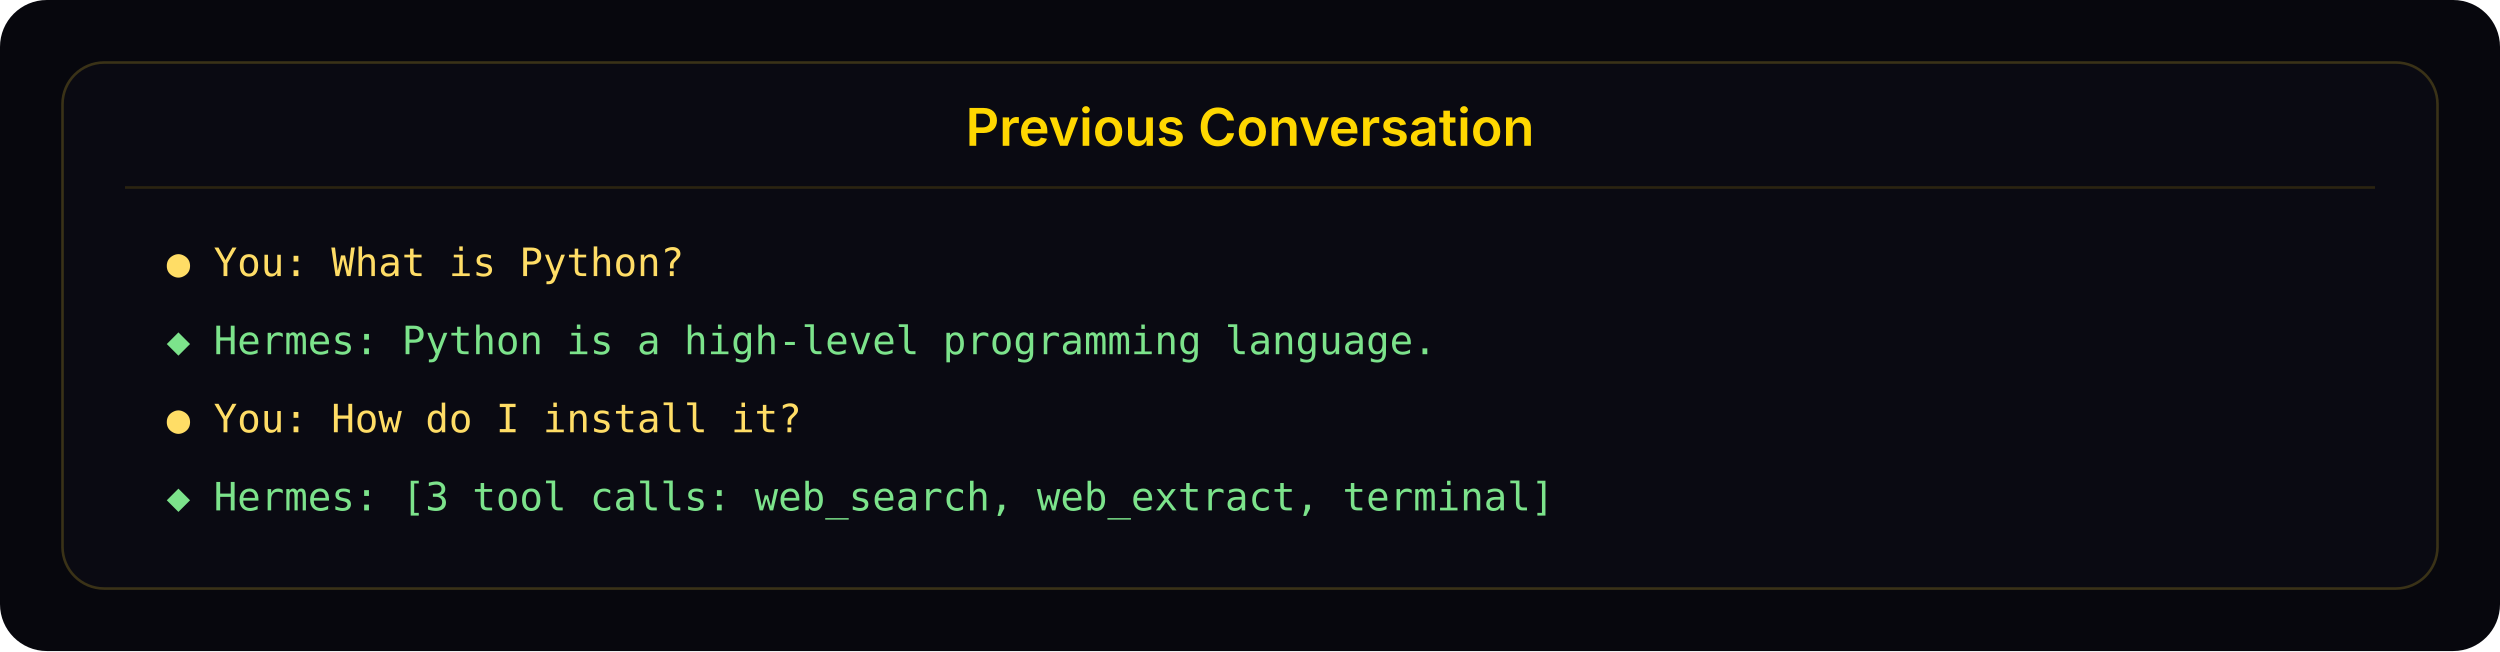
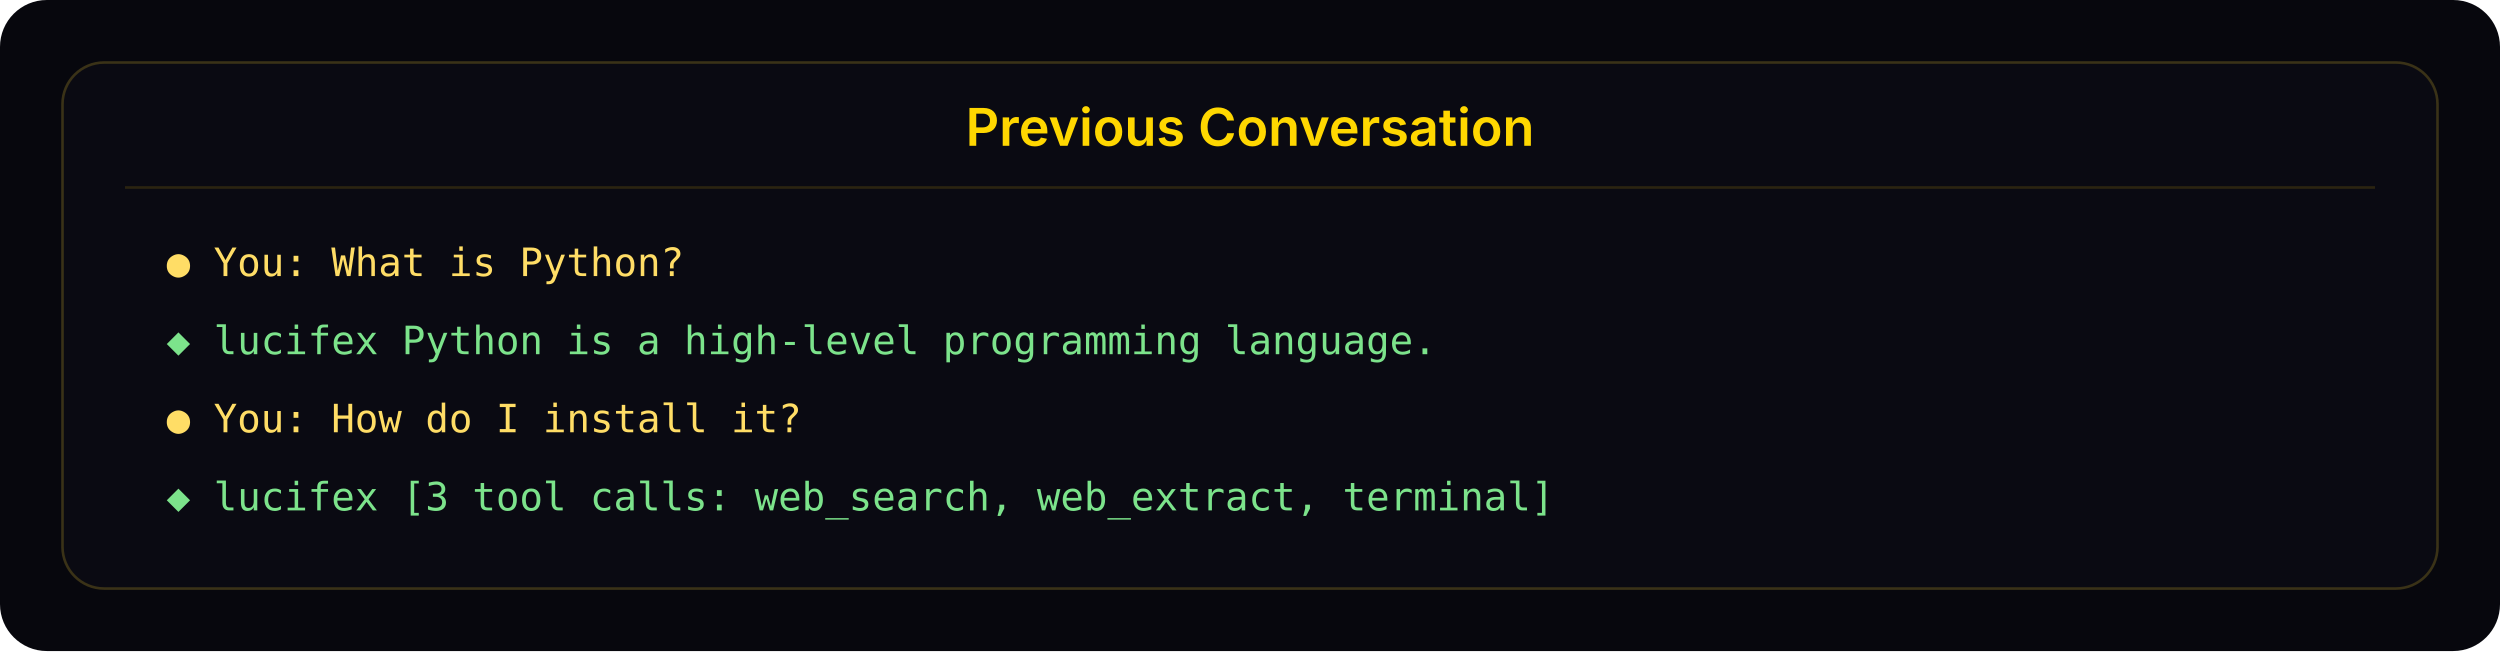
<svg xmlns="http://www.w3.org/2000/svg" width="960" height="250" viewBox="0 0 960 250" role="img" aria-labelledby="title desc">
  <rect width="960" height="250" rx="18" fill="#07070d" />
  <rect x="24" y="24" width="912" height="202" rx="16" fill="#0a0a12" stroke="#3a3217" />
  <text x="480" y="56" text-anchor="middle" fill="#ffd700" font-family="Inter, sans-serif" font-size="20" font-weight="600">Previous Conversation</text>
  <line x1="48" y1="72" x2="912" y2="72" stroke="#2b2410" />
  <text x="64" y="106" fill="#ffdd66" font-family="JetBrains Mono, monospace" font-size="15">● You: What is Python?</text>
-   <text x="64" y="136" fill="#7ce38b" font-family="JetBrains Mono, monospace" font-size="15">◆ Hermes: Python is a high-level programming language.</text>
+   <text x="64" y="136" fill="#7ce38b" font-family="JetBrains Mono, monospace" font-size="15">◆ lucifex Python is a high-level programming language.</text>
  <text x="64" y="166" fill="#ffdd66" font-family="JetBrains Mono, monospace" font-size="15">● You: How do I install it?</text>
-   <text x="64" y="196" fill="#7ce38b" font-family="JetBrains Mono, monospace" font-size="15">◆ Hermes: [3 tool calls: web_search, web_extract, terminal]</text>
+   <text x="64" y="196" fill="#7ce38b" font-family="JetBrains Mono, monospace" font-size="15">◆ lucifex [3 tool calls: web_search, web_extract, terminal]</text>
</svg>
